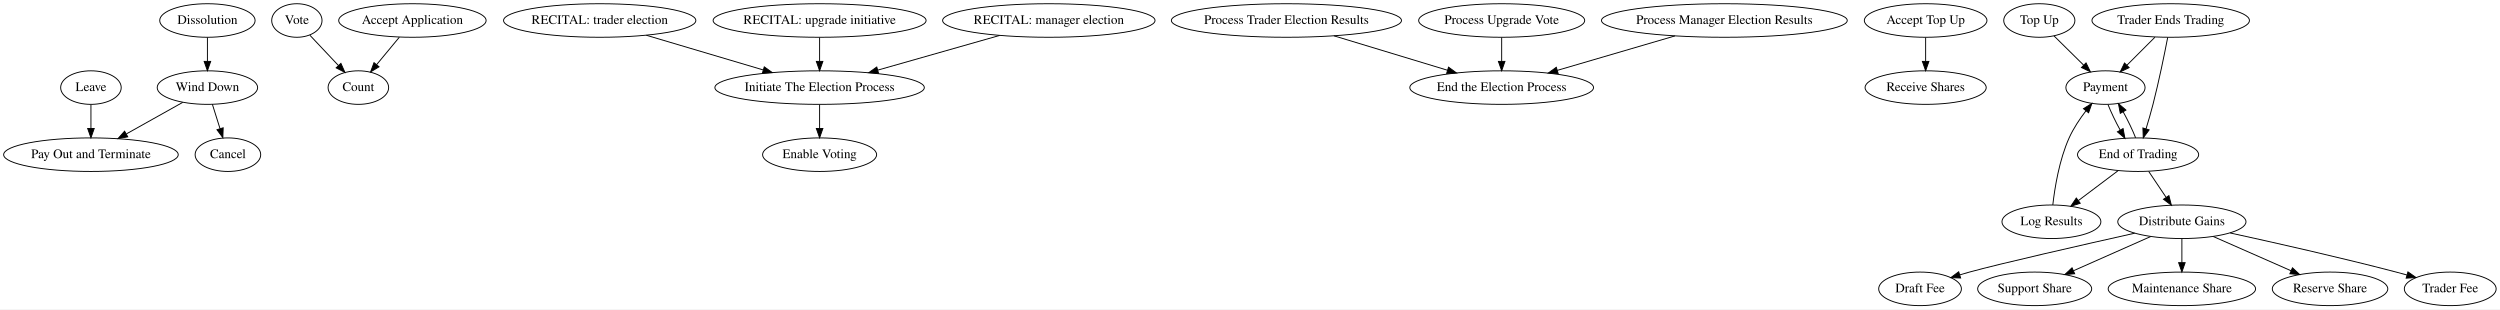
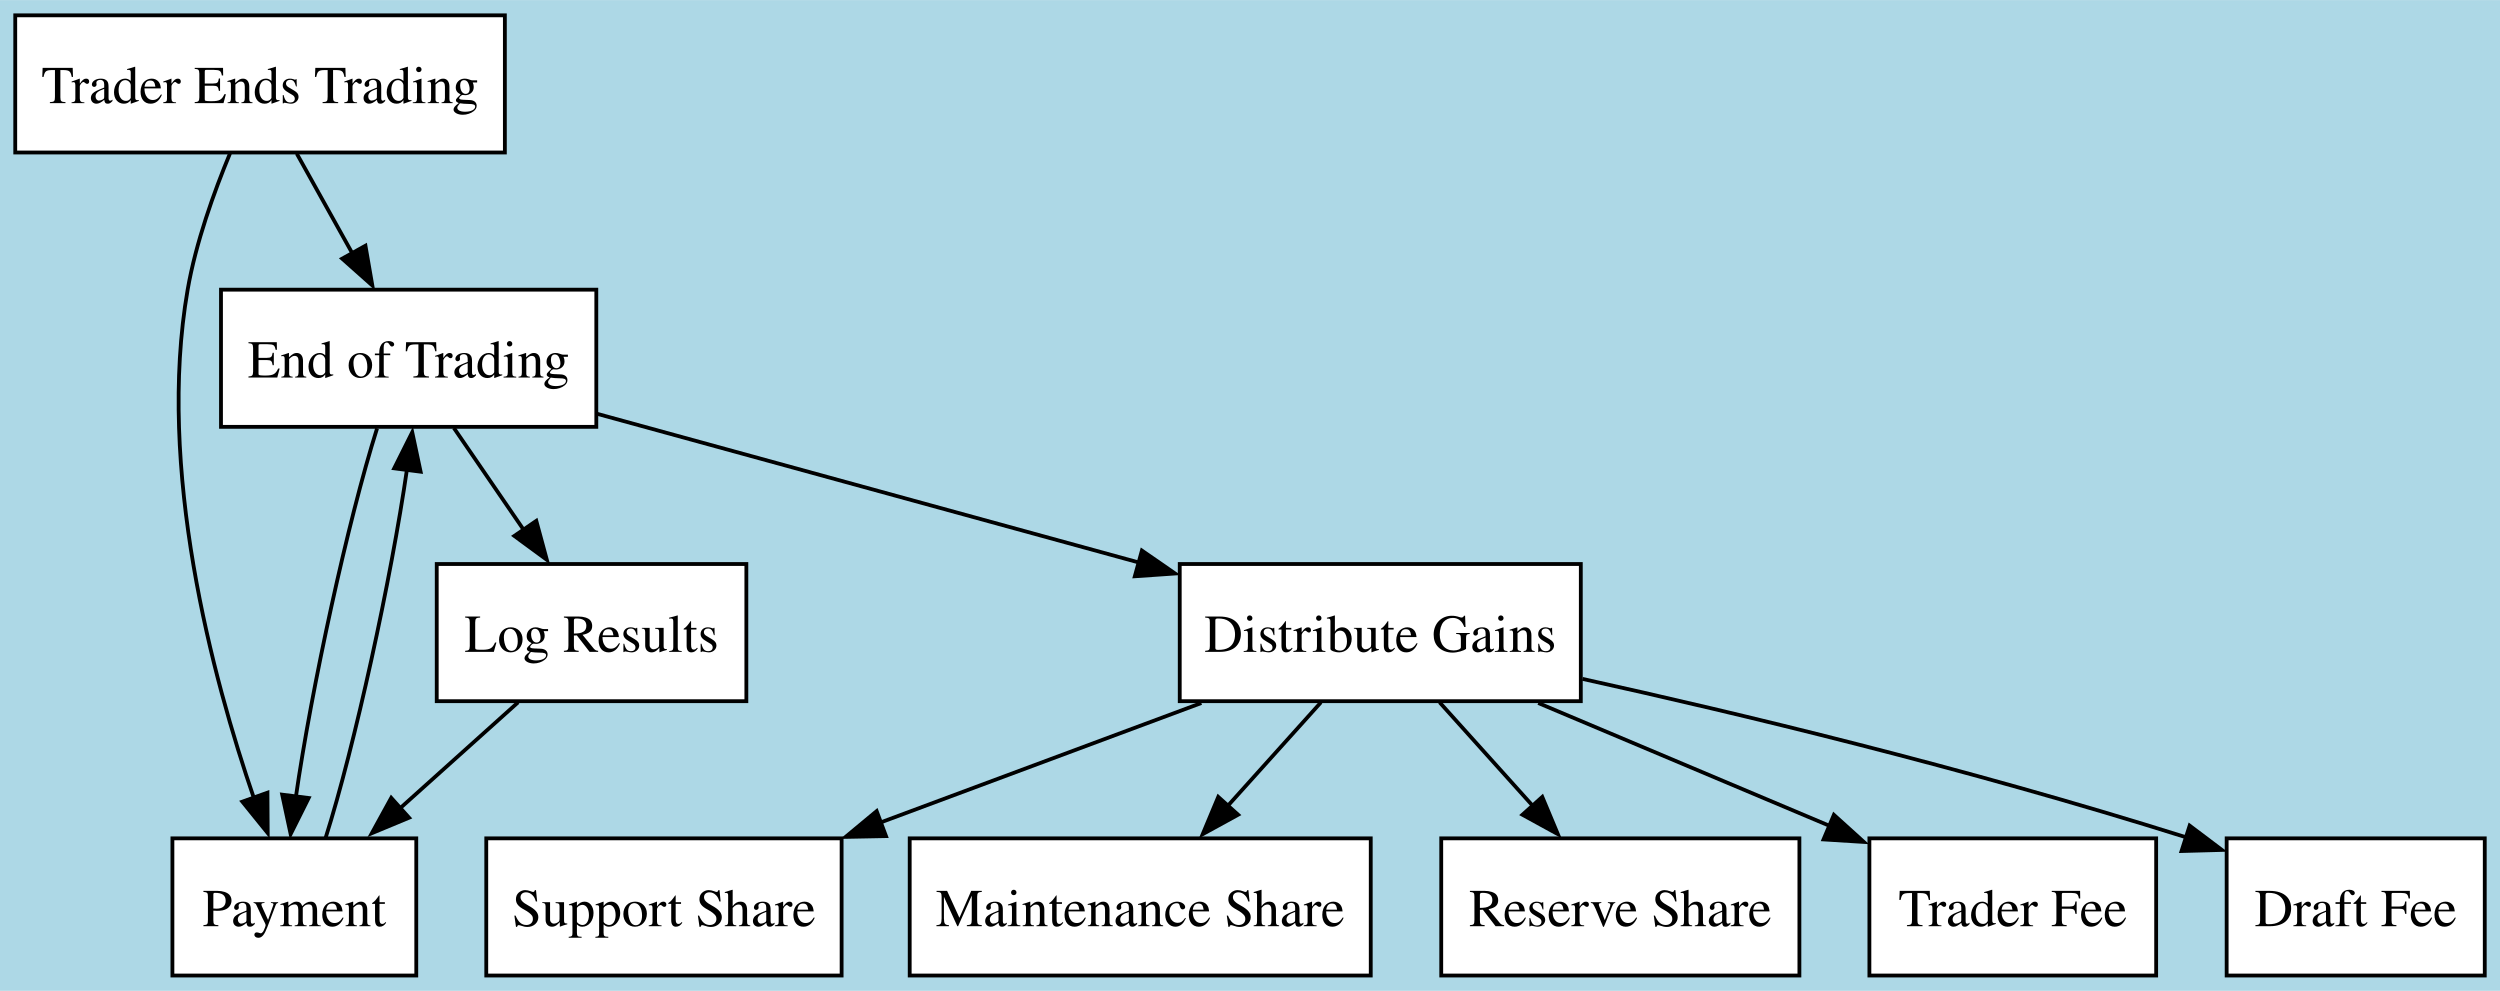
- <svg xmlns="http://www.w3.org/2000/svg" width="2683pt" height="332pt" viewBox="0.00 0.00 2682.99 332.00">
-   <g id="graph0" class="graph" transform="scale(1 1) rotate(0) translate(4 328)">
-     <polygon fill="white" stroke="transparent" points="-4,4 -4,-328 2678.99,-328 2678.99,4 -4,4" />
+ <svg xmlns="http://www.w3.org/2000/svg" width="656pt" height="260pt" viewBox="0.00 0.00 656.12 260.00">
+   <g id="graph0" class="graph" transform="scale(1 1) rotate(0) translate(4 256)">
+     <polygon fill="lightblue" stroke="none" points="-4,4 -4,-256 652.12,-256 652.12,4 -4,4" />
    <g id="node1" class="node">
-       <ellipse fill="none" stroke="black" cx="218.59" cy="-306" rx="51.19" ry="18" />
-       <text text-anchor="middle" x="218.59" y="-302.3" font-family="Times,serif" font-size="14.00">Dissolution</text>
+       <polygon fill="white" stroke="black" points="128.5,-252 0,-252 0,-216 128.5,-216 128.5,-252" />
+       <text text-anchor="middle" x="64.25" y="-228.95" font-family="Times,serif" font-size="14.00">Trader Ends Trading</text>
    </g>
    <g id="node2" class="node">
-       <ellipse fill="none" stroke="black" cx="218.59" cy="-234" rx="53.89" ry="18" />
-       <text text-anchor="middle" x="218.59" y="-230.3" font-family="Times,serif" font-size="14.00">Wind Down</text>
+       <polygon fill="white" stroke="black" points="152.5,-180 54,-180 54,-144 152.5,-144 152.5,-180" />
+       <text text-anchor="middle" x="103.25" y="-156.95" font-family="Times,serif" font-size="14.00">End of Trading</text>
    </g>
    <g id="edge1" class="edge">
-       <path fill="none" stroke="black" d="M218.59,-287.7C218.59,-279.98 218.59,-270.71 218.59,-262.11" />
-       <polygon fill="black" stroke="black" points="222.09,-262.1 218.59,-252.1 215.09,-262.1 222.09,-262.1" />
+       <path fill="none" stroke="black" d="M73.89,-215.7C78.28,-207.81 83.58,-198.3 88.46,-189.55" />
+       <polygon fill="black" stroke="black" points="91.91,-191.54 93.72,-181.1 85.8,-188.14 91.91,-191.54" />
+     </g>
+     <g id="node3" class="node">
+       <polygon fill="white" stroke="black" points="105.25,-36 41.25,-36 41.25,0 105.25,0 105.25,-36" />
+       <text text-anchor="middle" x="73.25" y="-12.95" font-family="Times,serif" font-size="14.00">Payment</text>
+     </g>
+     <g id="edge2" class="edge">
+       <path fill="none" stroke="black" d="M56.36,-215.75C52.14,-205.58 47.39,-192.33 45.25,-180 37.09,-133.04 51.7,-78.37 62.71,-46.34" />
+       <polygon fill="black" stroke="black" points="66.19,-47.99 66.26,-37.39 59.6,-45.63 66.19,-47.99" />
+     </g>
+     <g id="edge11" class="edge">
+       <path fill="none" stroke="black" d="M94.96,-143.59C87.32,-119.4 77.73,-75.36 73.62,-46.65" />
+       <polygon fill="black" stroke="black" points="77.01,-46.59 72.28,-37.11 70.06,-47.47 77.01,-46.59" />
+     </g>
+     <g id="node4" class="node">
+       <polygon fill="white" stroke="black" points="191.88,-108 110.62,-108 110.62,-72 191.88,-72 191.88,-108" />
+       <text text-anchor="middle" x="151.25" y="-84.95" font-family="Times,serif" font-size="14.00">Log Results</text>
+     </g>
+     <g id="edge10" class="edge">
+       <path fill="none" stroke="black" d="M115.12,-143.7C120.64,-135.64 127.32,-125.89 133.43,-116.98" />
+       <polygon fill="black" stroke="black" points="136.75,-119.33 139.52,-109.1 130.98,-115.37 136.75,-119.33" />
+     </g>
+     <g id="node5" class="node">
+       <polygon fill="white" stroke="black" points="410.88,-108 305.62,-108 305.62,-72 410.88,-72 410.88,-108" />
+       <text text-anchor="middle" x="358.25" y="-84.95" font-family="Times,serif" font-size="14.00">Distribute Gains</text>
+     </g>
+     <g id="edge9" class="edge">
+       <path fill="none" stroke="black" d="M152.72,-147.42C193.26,-136.29 250.91,-120.47 294.84,-108.41" />
+       <polygon fill="black" stroke="black" points="295.69,-111.53 304.4,-105.51 293.83,-104.78 295.69,-111.53" />
+     </g>
+     <g id="edge12" class="edge">
+       <path fill="none" stroke="black" d="M81.45,-36.11C89.07,-60.14 98.67,-104.15 102.83,-132.99" />
+       <polygon fill="black" stroke="black" points="99.45,-133.11 104.19,-142.59 106.39,-132.23 99.45,-133.11" />
+     </g>
+     <g id="edge3" class="edge">
+       <path fill="none" stroke="black" d="M131.97,-71.7C122.5,-63.2 110.93,-52.81 100.57,-43.51" />
+       <polygon fill="black" stroke="black" points="103.36,-41.42 93.58,-37.35 98.68,-46.63 103.36,-41.42" />
    </g>
    <g id="node6" class="node">
-       <ellipse fill="none" stroke="black" cx="93.59" cy="-162" rx="93.68" ry="18" />
-       <text text-anchor="middle" x="93.59" y="-158.3" font-family="Times,serif" font-size="14.00">Pay Out and Terminate</text>
+       <polygon fill="white" stroke="black" points="648.12,-36 580.38,-36 580.38,0 648.12,0 648.12,-36" />
+       <text text-anchor="middle" x="614.25" y="-12.95" font-family="Times,serif" font-size="14.00">Draft Fee</text>
    </g>
-     <g id="edge22" class="edge">
-       <path fill="none" stroke="black" d="M192.08,-218.15C174.51,-208.32 151.19,-195.25 131.64,-184.31" />
-       <polygon fill="black" stroke="black" points="133.12,-181.12 122.68,-179.29 129.7,-187.23 133.12,-181.12" />
-     </g>
-     <g id="node29" class="node">
-       <ellipse fill="none" stroke="black" cx="240.59" cy="-162" rx="35.19" ry="18" />
-       <text text-anchor="middle" x="240.59" y="-158.3" font-family="Times,serif" font-size="14.00">Cancel</text>
-     </g>
-     <g id="edge23" class="edge">
-       <path fill="none" stroke="black" d="M223.92,-216.05C226.37,-208.26 229.33,-198.82 232.08,-190.08" />
-       <polygon fill="black" stroke="black" points="235.5,-190.86 235.16,-180.28 228.83,-188.77 235.5,-190.86" />
-     </g>
-     <g id="node3" class="node">
-       <ellipse fill="none" stroke="black" cx="314.59" cy="-306" rx="27" ry="18" />
-       <text text-anchor="middle" x="314.59" y="-302.3" font-family="Times,serif" font-size="14.00">Vote</text>
-     </g>
-     <g id="node4" class="node">
-       <ellipse fill="none" stroke="black" cx="380.59" cy="-234" rx="32.49" ry="18" />
-       <text text-anchor="middle" x="380.59" y="-230.3" font-family="Times,serif" font-size="14.00">Count</text>
-     </g>
-     <g id="edge2" class="edge">
-       <path fill="none" stroke="black" d="M328.59,-290.15C337.48,-280.72 349.16,-268.33 359.2,-257.69" />
-       <polygon fill="black" stroke="black" points="361.85,-259.98 366.16,-250.31 356.75,-255.18 361.85,-259.98" />
-     </g>
-     <g id="node5" class="node">
-       <ellipse fill="none" stroke="black" cx="93.59" cy="-234" rx="32.49" ry="18" />
-       <text text-anchor="middle" x="93.59" y="-230.3" font-family="Times,serif" font-size="14.00">Leave</text>
-     </g>
-     <g id="edge3" class="edge">
-       <path fill="none" stroke="black" d="M93.59,-215.7C93.59,-207.98 93.59,-198.71 93.59,-190.11" />
-       <polygon fill="black" stroke="black" points="97.09,-190.1 93.59,-180.1 90.09,-190.1 97.09,-190.1" />
+     <g id="edge4" class="edge">
+       <path fill="none" stroke="black" d="M411.32,-77.85C452.37,-68.76 510.73,-54.84 569.86,-36.24" />
+       <polygon fill="black" stroke="black" points="570.67,-39.34 579.13,-32.96 568.54,-32.67 570.67,-39.34" />
    </g>
    <g id="node7" class="node">
-       <ellipse fill="none" stroke="black" cx="639.59" cy="-306" rx="103.18" ry="18" />
-       <text text-anchor="middle" x="639.59" y="-302.3" font-family="Times,serif" font-size="14.00">RECITAL: trader election</text>
+       <polygon fill="white" stroke="black" points="216.88,-36 123.62,-36 123.62,0 216.88,0 216.88,-36" />
+       <text text-anchor="middle" x="170.25" y="-12.95" font-family="Times,serif" font-size="14.00">Support Share</text>
+     </g>
+     <g id="edge5" class="edge">
+       <path fill="none" stroke="black" d="M311.29,-71.52C285.74,-62 253.93,-50.16 226.99,-40.13" />
+       <polygon fill="black" stroke="black" points="228.53,-36.59 217.93,-36.38 226.08,-43.15 228.53,-36.59" />
    </g>
    <g id="node8" class="node">
-       <ellipse fill="none" stroke="black" cx="875.59" cy="-234" rx="112.38" ry="18" />
-       <text text-anchor="middle" x="875.59" y="-230.3" font-family="Times,serif" font-size="14.00">Initiate The Election Process</text>
+       <polygon fill="white" stroke="black" points="355.75,-36 234.75,-36 234.75,0 355.75,0 355.75,-36" />
+       <text text-anchor="middle" x="295.25" y="-12.95" font-family="Times,serif" font-size="14.00">Maintenance Share</text>
    </g>
-     <g id="edge4" class="edge">
-       <path fill="none" stroke="black" d="M689.64,-290.15C726.31,-279.28 776.27,-264.46 815.16,-252.92" />
-       <polygon fill="black" stroke="black" points="816.21,-256.26 824.8,-250.07 814.22,-249.55 816.21,-256.26" />
+     <g id="edge6" class="edge">
+       <path fill="none" stroke="black" d="M342.68,-71.7C335.2,-63.39 326.1,-53.28 317.88,-44.14" />
+       <polygon fill="black" stroke="black" points="320.94,-42.2 311.64,-37.1 315.73,-46.88 320.94,-42.2" />
    </g>
-     <g id="node13" class="node">
-       <ellipse fill="none" stroke="black" cx="875.59" cy="-162" rx="61.19" ry="18" />
-       <text text-anchor="middle" x="875.59" y="-158.3" font-family="Times,serif" font-size="14.00">Enable Voting</text>
+     <g id="node9" class="node">
+       <polygon fill="white" stroke="black" points="468.25,-36 374.25,-36 374.25,0 468.25,0 468.25,-36" />
+       <text text-anchor="middle" x="421.25" y="-12.95" font-family="Times,serif" font-size="14.00">Reserve Share</text>
+     </g>
+     <g id="edge7" class="edge">
+       <path fill="none" stroke="black" d="M373.82,-71.7C381.3,-63.39 390.4,-53.28 398.62,-44.14" />
+       <polygon fill="black" stroke="black" points="400.77,-46.88 404.86,-37.1 395.56,-42.2 400.77,-46.88" />
+     </g>
+     <g id="node10" class="node">
+       <polygon fill="white" stroke="black" points="561.88,-36 486.62,-36 486.62,0 561.88,0 561.88,-36" />
+       <text text-anchor="middle" x="524.25" y="-12.95" font-family="Times,serif" font-size="14.00">Trader Fee</text>
    </g>
    <g id="edge8" class="edge">
-       <path fill="none" stroke="black" d="M875.59,-215.7C875.59,-207.98 875.59,-198.71 875.59,-190.11" />
-       <polygon fill="black" stroke="black" points="879.09,-190.1 875.59,-180.1 872.09,-190.1 879.09,-190.1" />
-     </g>
-     <g id="node9" class="node">
-       <ellipse fill="none" stroke="black" cx="1376.59" cy="-306" rx="123.48" ry="18" />
-       <text text-anchor="middle" x="1376.59" y="-302.3" font-family="Times,serif" font-size="14.00">Process Trader Election Results</text>
-     </g>
-     <g id="node10" class="node">
-       <ellipse fill="none" stroke="black" cx="1607.59" cy="-234" rx="98.58" ry="18" />
-       <text text-anchor="middle" x="1607.59" y="-230.3" font-family="Times,serif" font-size="14.00">End the Election Process</text>
-     </g>
-     <g id="edge5" class="edge">
-       <path fill="none" stroke="black" d="M1427.57,-289.55C1463.55,-278.65 1511.83,-264.02 1549.33,-252.65" />
-       <polygon fill="black" stroke="black" points="1550.56,-255.94 1559.11,-249.69 1548.53,-249.24 1550.56,-255.94" />
-     </g>
-     <g id="node11" class="node">
-       <ellipse fill="none" stroke="black" cx="875.59" cy="-306" rx="114.28" ry="18" />
-       <text text-anchor="middle" x="875.59" y="-302.3" font-family="Times,serif" font-size="14.00">RECITAL: upgrade initiative</text>
-     </g>
-     <g id="edge6" class="edge">
-       <path fill="none" stroke="black" d="M875.59,-287.7C875.59,-279.98 875.59,-270.71 875.59,-262.11" />
-       <polygon fill="black" stroke="black" points="879.09,-262.1 875.59,-252.1 872.09,-262.1 879.09,-262.1" />
-     </g>
-     <g id="node12" class="node">
-       <ellipse fill="none" stroke="black" cx="1607.59" cy="-306" rx="89.08" ry="18" />
-       <text text-anchor="middle" x="1607.59" y="-302.3" font-family="Times,serif" font-size="14.00">Process Upgrade Vote</text>
-     </g>
-     <g id="edge7" class="edge">
-       <path fill="none" stroke="black" d="M1607.59,-287.7C1607.59,-279.98 1607.59,-270.71 1607.59,-262.11" />
-       <polygon fill="black" stroke="black" points="1611.09,-262.1 1607.59,-252.1 1604.09,-262.1 1611.09,-262.1" />
-     </g>
-     <g id="node14" class="node">
-       <ellipse fill="none" stroke="black" cx="2062.59" cy="-306" rx="65.79" ry="18" />
-       <text text-anchor="middle" x="2062.59" y="-302.3" font-family="Times,serif" font-size="14.00">Accept Top Up</text>
-     </g>
-     <g id="node15" class="node">
-       <ellipse fill="none" stroke="black" cx="2062.59" cy="-234" rx="64.99" ry="18" />
-       <text text-anchor="middle" x="2062.59" y="-230.3" font-family="Times,serif" font-size="14.00">Receive Shares</text>
-     </g>
-     <g id="edge9" class="edge">
-       <path fill="none" stroke="black" d="M2062.59,-287.7C2062.59,-279.98 2062.59,-270.71 2062.59,-262.11" />
-       <polygon fill="black" stroke="black" points="2066.09,-262.1 2062.59,-252.1 2059.09,-262.1 2066.09,-262.1" />
-     </g>
-     <g id="node16" class="node">
-       <ellipse fill="none" stroke="black" cx="438.59" cy="-306" rx="79.09" ry="18" />
-       <text text-anchor="middle" x="438.59" y="-302.3" font-family="Times,serif" font-size="14.00">Accept Application</text>
-     </g>
-     <g id="edge10" class="edge">
-       <path fill="none" stroke="black" d="M424.55,-288.05C417.22,-279.2 408.13,-268.23 400.12,-258.57" />
-       <polygon fill="black" stroke="black" points="402.78,-256.3 393.71,-250.83 397.39,-260.76 402.78,-256.3" />
-     </g>
-     <g id="node17" class="node">
-       <ellipse fill="none" stroke="black" cx="2255.59" cy="-234" rx="42.49" ry="18" />
-       <text text-anchor="middle" x="2255.59" y="-230.3" font-family="Times,serif" font-size="14.00">Payment</text>
-     </g>
-     <g id="node18" class="node">
-       <ellipse fill="none" stroke="black" cx="2290.59" cy="-162" rx="64.99" ry="18" />
-       <text text-anchor="middle" x="2290.59" y="-158.3" font-family="Times,serif" font-size="14.00">End of Trading</text>
-     </g>
-     <g id="edge11" class="edge">
-       <path fill="none" stroke="black" d="M2258.33,-215.7C2261.61,-207.44 2266.43,-197.39 2271.43,-188.3" />
-       <polygon fill="black" stroke="black" points="2274.47,-190.03 2276.44,-179.62 2268.41,-186.53 2274.47,-190.03" />
-     </g>
-     <g id="edge27" class="edge">
-       <path fill="none" stroke="black" d="M2287.93,-180.12C2284.62,-188.5 2279.69,-198.74 2274.6,-207.98" />
-       <polygon fill="black" stroke="black" points="2271.5,-206.36 2269.51,-216.76 2277.55,-209.87 2271.5,-206.36" />
-     </g>
-     <g id="node21" class="node">
-       <ellipse fill="none" stroke="black" cx="2337.59" cy="-90" rx="68.79" ry="18" />
-       <text text-anchor="middle" x="2337.59" y="-86.3" font-family="Times,serif" font-size="14.00">Distribute Gains</text>
-     </g>
-     <g id="edge25" class="edge">
-       <path fill="none" stroke="black" d="M2301.97,-144.05C2307.57,-135.71 2314.43,-125.49 2320.64,-116.25" />
-       <polygon fill="black" stroke="black" points="2323.65,-118.04 2326.32,-107.79 2317.84,-114.14 2323.65,-118.04" />
-     </g>
-     <g id="node27" class="node">
-       <ellipse fill="none" stroke="black" cx="2197.59" cy="-90" rx="53.09" ry="18" />
-       <text text-anchor="middle" x="2197.59" y="-86.3" font-family="Times,serif" font-size="14.00">Log Results</text>
-     </g>
-     <g id="edge26" class="edge">
-       <path fill="none" stroke="black" d="M2269.02,-144.76C2256.4,-135.27 2240.3,-123.15 2226.59,-112.82" />
-       <polygon fill="black" stroke="black" points="2228.5,-109.88 2218.4,-106.67 2224.29,-115.48 2228.5,-109.88" />
-     </g>
-     <g id="node19" class="node">
-       <ellipse fill="none" stroke="black" cx="1121.59" cy="-306" rx="113.98" ry="18" />
-       <text text-anchor="middle" x="1121.59" y="-302.3" font-family="Times,serif" font-size="14.00">RECITAL: manager election</text>
-     </g>
-     <g id="edge12" class="edge">
-       <path fill="none" stroke="black" d="M1068.82,-289.98C1030.47,-279.07 978.44,-264.26 938.02,-252.76" />
-       <polygon fill="black" stroke="black" points="938.85,-249.36 928.28,-249.99 936.94,-256.1 938.85,-249.36" />
-     </g>
-     <g id="node20" class="node">
-       <ellipse fill="none" stroke="black" cx="2184.59" cy="-306" rx="38.19" ry="18" />
-       <text text-anchor="middle" x="2184.59" y="-302.3" font-family="Times,serif" font-size="14.00">Top Up</text>
-     </g>
-     <g id="edge13" class="edge">
-       <path fill="none" stroke="black" d="M2200.35,-289.46C2209.69,-280.26 2221.69,-268.42 2232.13,-258.13" />
-       <polygon fill="black" stroke="black" points="2234.72,-260.49 2239.39,-250.98 2229.81,-255.51 2234.72,-260.49" />
-     </g>
-     <g id="node22" class="node">
-       <ellipse fill="none" stroke="black" cx="2056.59" cy="-18" rx="44.39" ry="18" />
-       <text text-anchor="middle" x="2056.59" y="-14.3" font-family="Times,serif" font-size="14.00">Draft Fee</text>
-     </g>
-     <g id="edge14" class="edge">
-       <path fill="none" stroke="black" d="M2286.95,-77.74C2230.41,-65.07 2142.5,-45.09 2109.59,-36 2106.23,-35.07 2102.76,-34.07 2099.29,-33.03" />
-       <polygon fill="black" stroke="black" points="2100.13,-29.63 2089.54,-30.03 2098.07,-36.32 2100.13,-29.63" />
-     </g>
-     <g id="node23" class="node">
-       <ellipse fill="none" stroke="black" cx="2179.59" cy="-18" rx="61.19" ry="18" />
-       <text text-anchor="middle" x="2179.59" y="-14.3" font-family="Times,serif" font-size="14.00">Support Share</text>
-     </g>
-     <g id="edge15" class="edge">
-       <path fill="none" stroke="black" d="M2304.08,-74.15C2279.88,-63.43 2247.04,-48.88 2221.16,-37.42" />
-       <polygon fill="black" stroke="black" points="2222.53,-34.2 2211.97,-33.35 2219.7,-40.6 2222.53,-34.2" />
-     </g>
-     <g id="node24" class="node">
-       <ellipse fill="none" stroke="black" cx="2337.59" cy="-18" rx="79.09" ry="18" />
-       <text text-anchor="middle" x="2337.59" y="-14.3" font-family="Times,serif" font-size="14.00">Maintenance Share</text>
-     </g>
-     <g id="edge16" class="edge">
-       <path fill="none" stroke="black" d="M2337.59,-71.7C2337.59,-63.98 2337.59,-54.71 2337.59,-46.11" />
-       <polygon fill="black" stroke="black" points="2341.09,-46.1 2337.59,-36.1 2334.09,-46.1 2341.09,-46.1" />
-     </g>
-     <g id="node25" class="node">
-       <ellipse fill="none" stroke="black" cx="2496.59" cy="-18" rx="61.99" ry="18" />
-       <text text-anchor="middle" x="2496.59" y="-14.3" font-family="Times,serif" font-size="14.00">Reserve Share</text>
-     </g>
-     <g id="edge17" class="edge">
-       <path fill="none" stroke="black" d="M2371.31,-74.15C2395.67,-63.43 2428.72,-48.88 2454.76,-37.42" />
-       <polygon fill="black" stroke="black" points="2456.27,-40.58 2464.01,-33.35 2453.45,-34.17 2456.27,-40.58" />
-     </g>
-     <g id="node26" class="node">
-       <ellipse fill="none" stroke="black" cx="2625.59" cy="-18" rx="49.29" ry="18" />
-       <text text-anchor="middle" x="2625.59" y="-14.3" font-family="Times,serif" font-size="14.00">Trader Fee</text>
-     </g>
-     <g id="edge18" class="edge">
-       <path fill="none" stroke="black" d="M2389.41,-77.97C2436.17,-67.8 2506.74,-51.91 2567.59,-36 2571.37,-35.01 2575.27,-33.95 2579.18,-32.86" />
-       <polygon fill="black" stroke="black" points="2580.2,-36.21 2588.86,-30.12 2578.29,-29.48 2580.2,-36.21" />
-     </g>
-     <g id="edge19" class="edge">
-       <path fill="none" stroke="black" d="M2199.07,-108.06C2201.16,-126.49 2205.97,-156.37 2216.59,-180 2221.21,-190.27 2228.04,-200.48 2234.71,-209.16" />
-       <polygon fill="black" stroke="black" points="2231.99,-211.36 2240.97,-216.97 2237.45,-206.98 2231.99,-211.36" />
-     </g>
-     <g id="node28" class="node">
-       <ellipse fill="none" stroke="black" cx="2325.59" cy="-306" rx="84.49" ry="18" />
-       <text text-anchor="middle" x="2325.59" y="-302.3" font-family="Times,serif" font-size="14.00">Trader Ends Trading</text>
-     </g>
-     <g id="edge21" class="edge">
-       <path fill="none" stroke="black" d="M2308.65,-288.05C2299.62,-279.03 2288.38,-267.79 2278.58,-257.99" />
-       <polygon fill="black" stroke="black" points="2280.97,-255.43 2271.42,-250.83 2276.02,-260.38 2280.97,-255.43" />
-     </g>
-     <g id="edge20" class="edge">
-       <path fill="none" stroke="black" d="M2322.37,-287.84C2318.88,-269.84 2312.97,-240.79 2306.59,-216 2304.38,-207.4 2301.68,-198.1 2299.13,-189.73" />
-       <polygon fill="black" stroke="black" points="2302.45,-188.6 2296.14,-180.08 2295.76,-190.67 2302.45,-188.6" />
-     </g>
-     <g id="node30" class="node">
-       <ellipse fill="none" stroke="black" cx="1846.59" cy="-306" rx="131.88" ry="18" />
-       <text text-anchor="middle" x="1846.59" y="-302.3" font-family="Times,serif" font-size="14.00">Process Manager Election Results</text>
-     </g>
-     <g id="edge24" class="edge">
-       <path fill="none" stroke="black" d="M1793.55,-289.46C1756.15,-278.51 1706.02,-263.83 1667.23,-252.47" />
-       <polygon fill="black" stroke="black" points="1668.21,-249.11 1657.63,-249.65 1666.24,-255.82 1668.21,-249.11" />
+       <path fill="none" stroke="black" d="M399.71,-71.52C422.9,-61.74 451.92,-49.5 476.12,-39.3" />
+       <polygon fill="black" stroke="black" points="477.3,-42.17 485.16,-35.06 474.58,-35.72 477.3,-42.17" />
    </g>
  </g>
</svg>
